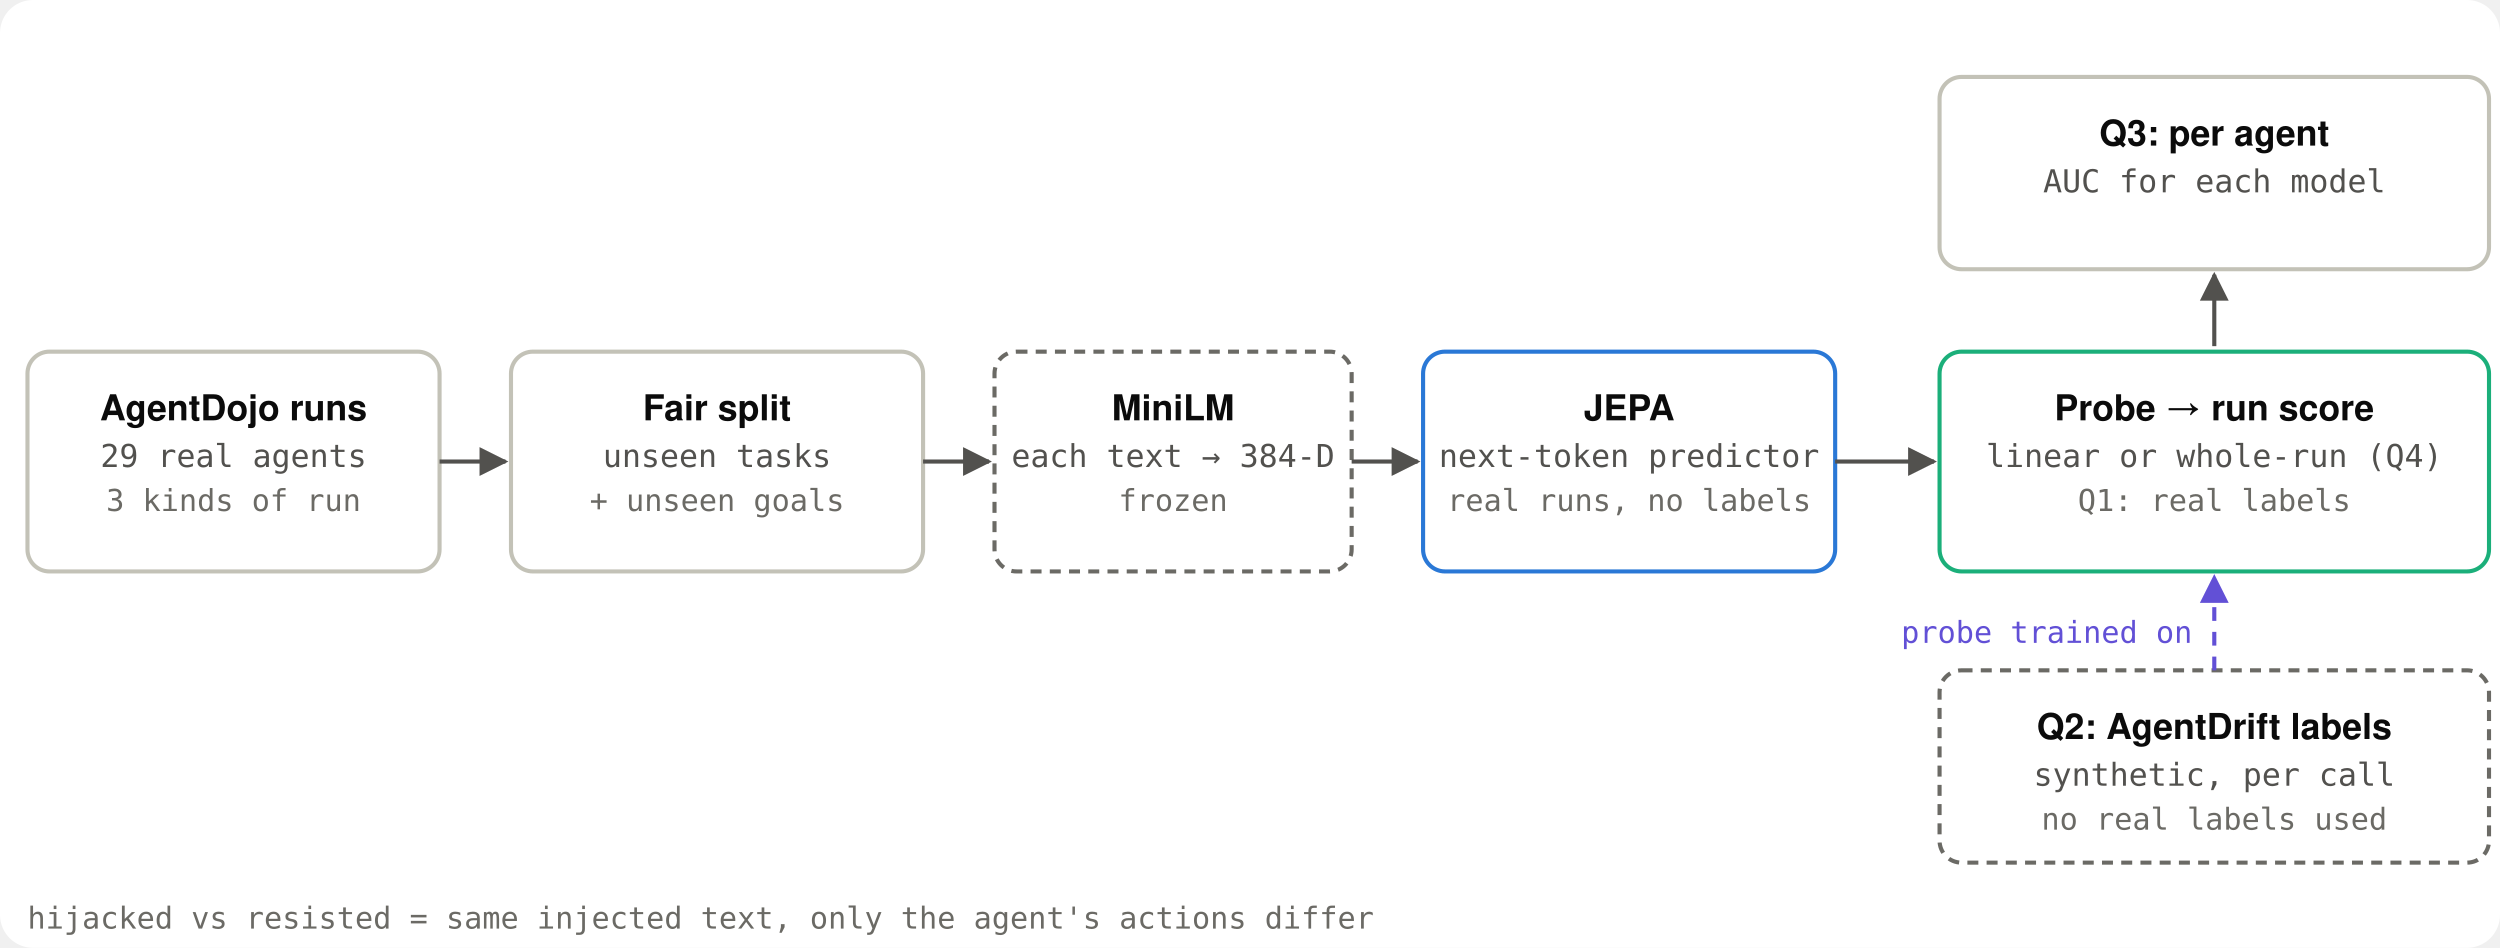
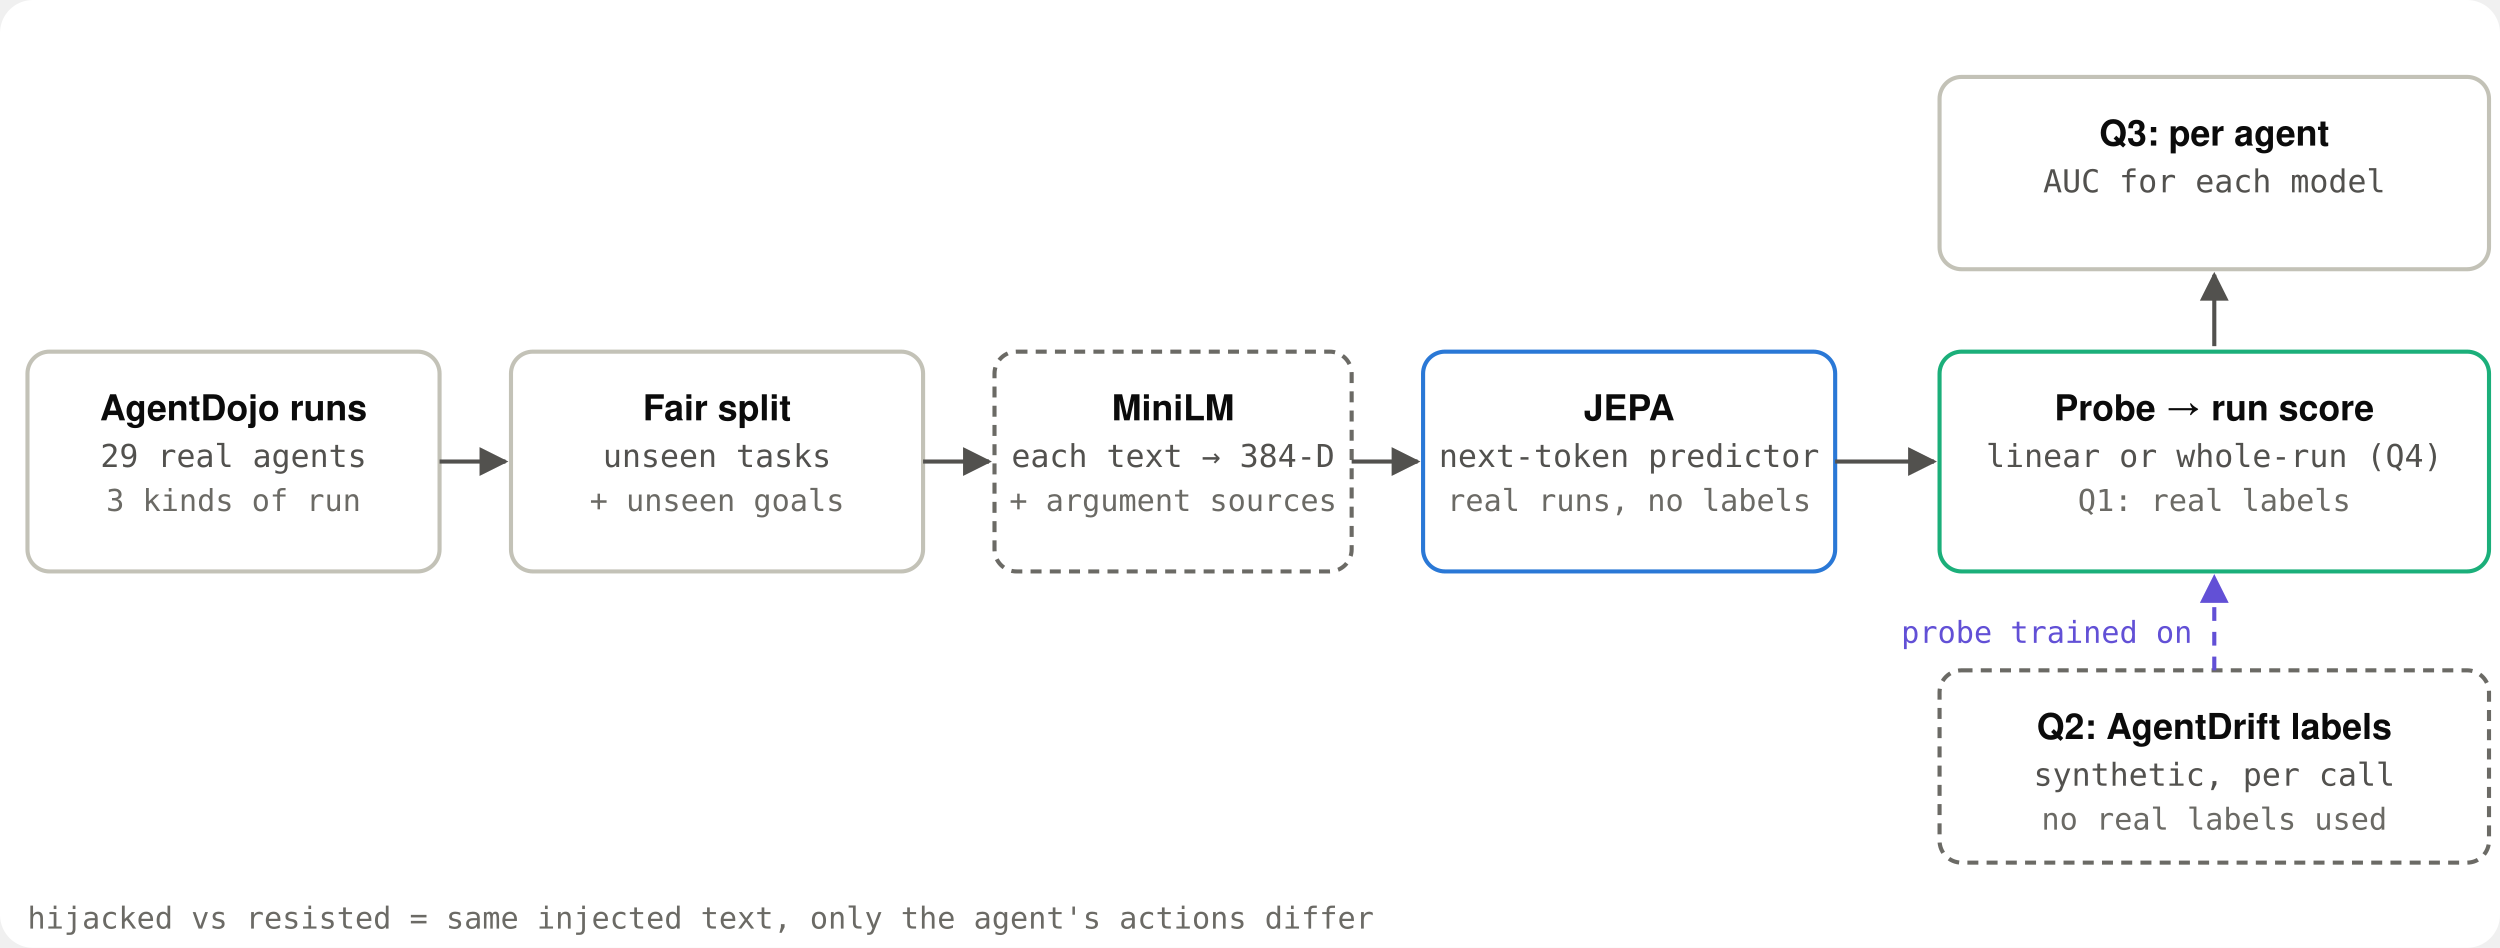
<svg xmlns="http://www.w3.org/2000/svg" viewBox="0 0 910 345" width="910" height="345">
  <rect x="0" y="0" width="910" height="345" rx="12" fill="#ffffff" />
  <defs>
    <marker id="ah" viewBox="0 0 10 10" refX="9" refY="5" markerWidth="7" markerHeight="7" orient="auto">
      <path d="M0,0 L10,5 L0,10 z" fill="#52514e" />
    </marker>
    <marker id="ahv" viewBox="0 0 10 10" refX="9" refY="5" markerWidth="7" markerHeight="7" orient="auto">
      <path d="M0,0 L10,5 L0,10 z" fill="#6250d6" />
    </marker>
    <marker id="ahr" viewBox="0 0 10 10" refX="9" refY="5" markerWidth="7" markerHeight="7" orient="auto">
      <path d="M0,0 L10,5 L0,10 z" fill="#e34948" />
    </marker>
  </defs>
  <style>
    text { fill: #0b0b0b; font-family: -apple-system, "Segoe UI", Helvetica, Arial, sans-serif; }
    .box { fill: #ffffff; stroke: #c3c2b7; stroke-width: 1.5; }
    .learn { stroke: #2a78d6; } .frozen { stroke: #6b6a65; stroke-dasharray: 4 3; } .loss { stroke: #e0622f; }
    .bad { stroke: #e34948; } .good { stroke: #1baf7a; }
    .m { font-size: 13px; font-weight: 600; }
    .h { font-size: 14px; font-weight: 700; }
    .s { font-size: 11.5px; fill: #52514e; font-family: ui-monospace, Menlo, Consolas, monospace; }
    .c { font-size: 11px; fill: #6b6a65; font-family: ui-monospace, Menlo, Consolas, monospace; }
    .v { fill: #6250d6; } .r { fill: #e34948; } .g { fill: #1baf7a; } .y { fill: #b07a00; }
    .a { stroke: #52514e; stroke-width: 1.5; fill: none; marker-end: url(#ah); }
    .ar { stroke: #e34948; stroke-width: 1.5; fill: none; marker-end: url(#ahr); }
    .ema { stroke: #6250d6; stroke-width: 1.5; fill: none; stroke-dasharray: 5 4; marker-end: url(#ahv); }
  </style>
  <g transform="translate(6,8)">
    <rect class="box " x="4" y="120" width="150" height="80" rx="8" />
    <text class="m" x="79.0" y="145" text-anchor="middle">AgentDojo runs</text>
    <text class="s" x="79.0" y="162" text-anchor="middle">29 real agents</text>
    <text class="c" x="79.0" y="178" text-anchor="middle">3 kinds of run</text>
    <rect class="box " x="180" y="120" width="150" height="80" rx="8" />
    <text class="m" x="255.0" y="145" text-anchor="middle">Fair split</text>
    <text class="s" x="255.0" y="162" text-anchor="middle">unseen tasks</text>
    <text class="c" x="255.0" y="178" text-anchor="middle">+ unseen goals</text>
    <path class="a" d="M154,160 H178" />
    <rect class="box frozen" x="356" y="120" width="130" height="80" rx="8" />
    <text class="m" x="421.0" y="145" text-anchor="middle">MiniLM</text>
    <text class="s" x="421.0" y="162" text-anchor="middle">each text → 384-D</text>
-     <text class="c" x="421.0" y="178" text-anchor="middle">frozen</text>
+     <text class="c" x="421.0" y="178" text-anchor="middle">+ argument sources</text>
    <path class="a" d="M330,160 H354" />
    <rect class="box learn" x="512" y="120" width="150" height="80" rx="8" />
    <text class="m" x="587.0" y="145" text-anchor="middle">JEPA</text>
    <text class="s" x="587.0" y="162" text-anchor="middle">next-token predictor</text>
    <text class="c" x="587.0" y="178" text-anchor="middle">real runs, no labels</text>
    <path class="a" d="M486,160 H510" />
    <rect class="box good" x="700" y="120" width="200" height="80" rx="8" />
    <text class="m" x="800.0" y="145" text-anchor="middle">Probe → run score</text>
    <text class="s" x="800.0" y="162" text-anchor="middle">linear or whole-run (Q4)</text>
    <text class="c" x="800.0" y="178" text-anchor="middle">Q1: real labels</text>
    <path class="a" d="M662,160 H698" />
    <rect class="box frozen" x="700" y="236" width="200" height="70" rx="8" />
    <text class="m" x="800.0" y="261" text-anchor="middle">Q2: AgentDrift labels</text>
    <text class="s" x="800.0" y="278" text-anchor="middle">synthetic, per call</text>
    <text class="c" x="800.0" y="294" text-anchor="middle">no real labels used</text>
    <path class="ema" d="M800,236 V202" />
    <text class="c v" x="792" y="226" text-anchor="end">probe trained on</text>
    <rect class="box " x="700" y="20" width="200" height="70" rx="8" />
    <text class="m" x="800.0" y="45" text-anchor="middle">Q3: per agent</text>
    <text class="s" x="800.0" y="62" text-anchor="middle">AUC for each model</text>
    <path class="a" d="M800,118 V92" />
    <text class="c" x="4" y="330" text-anchor="start">hijacked vs resisted = same injected text, only the agent's actions differ</text>
  </g>
</svg>
